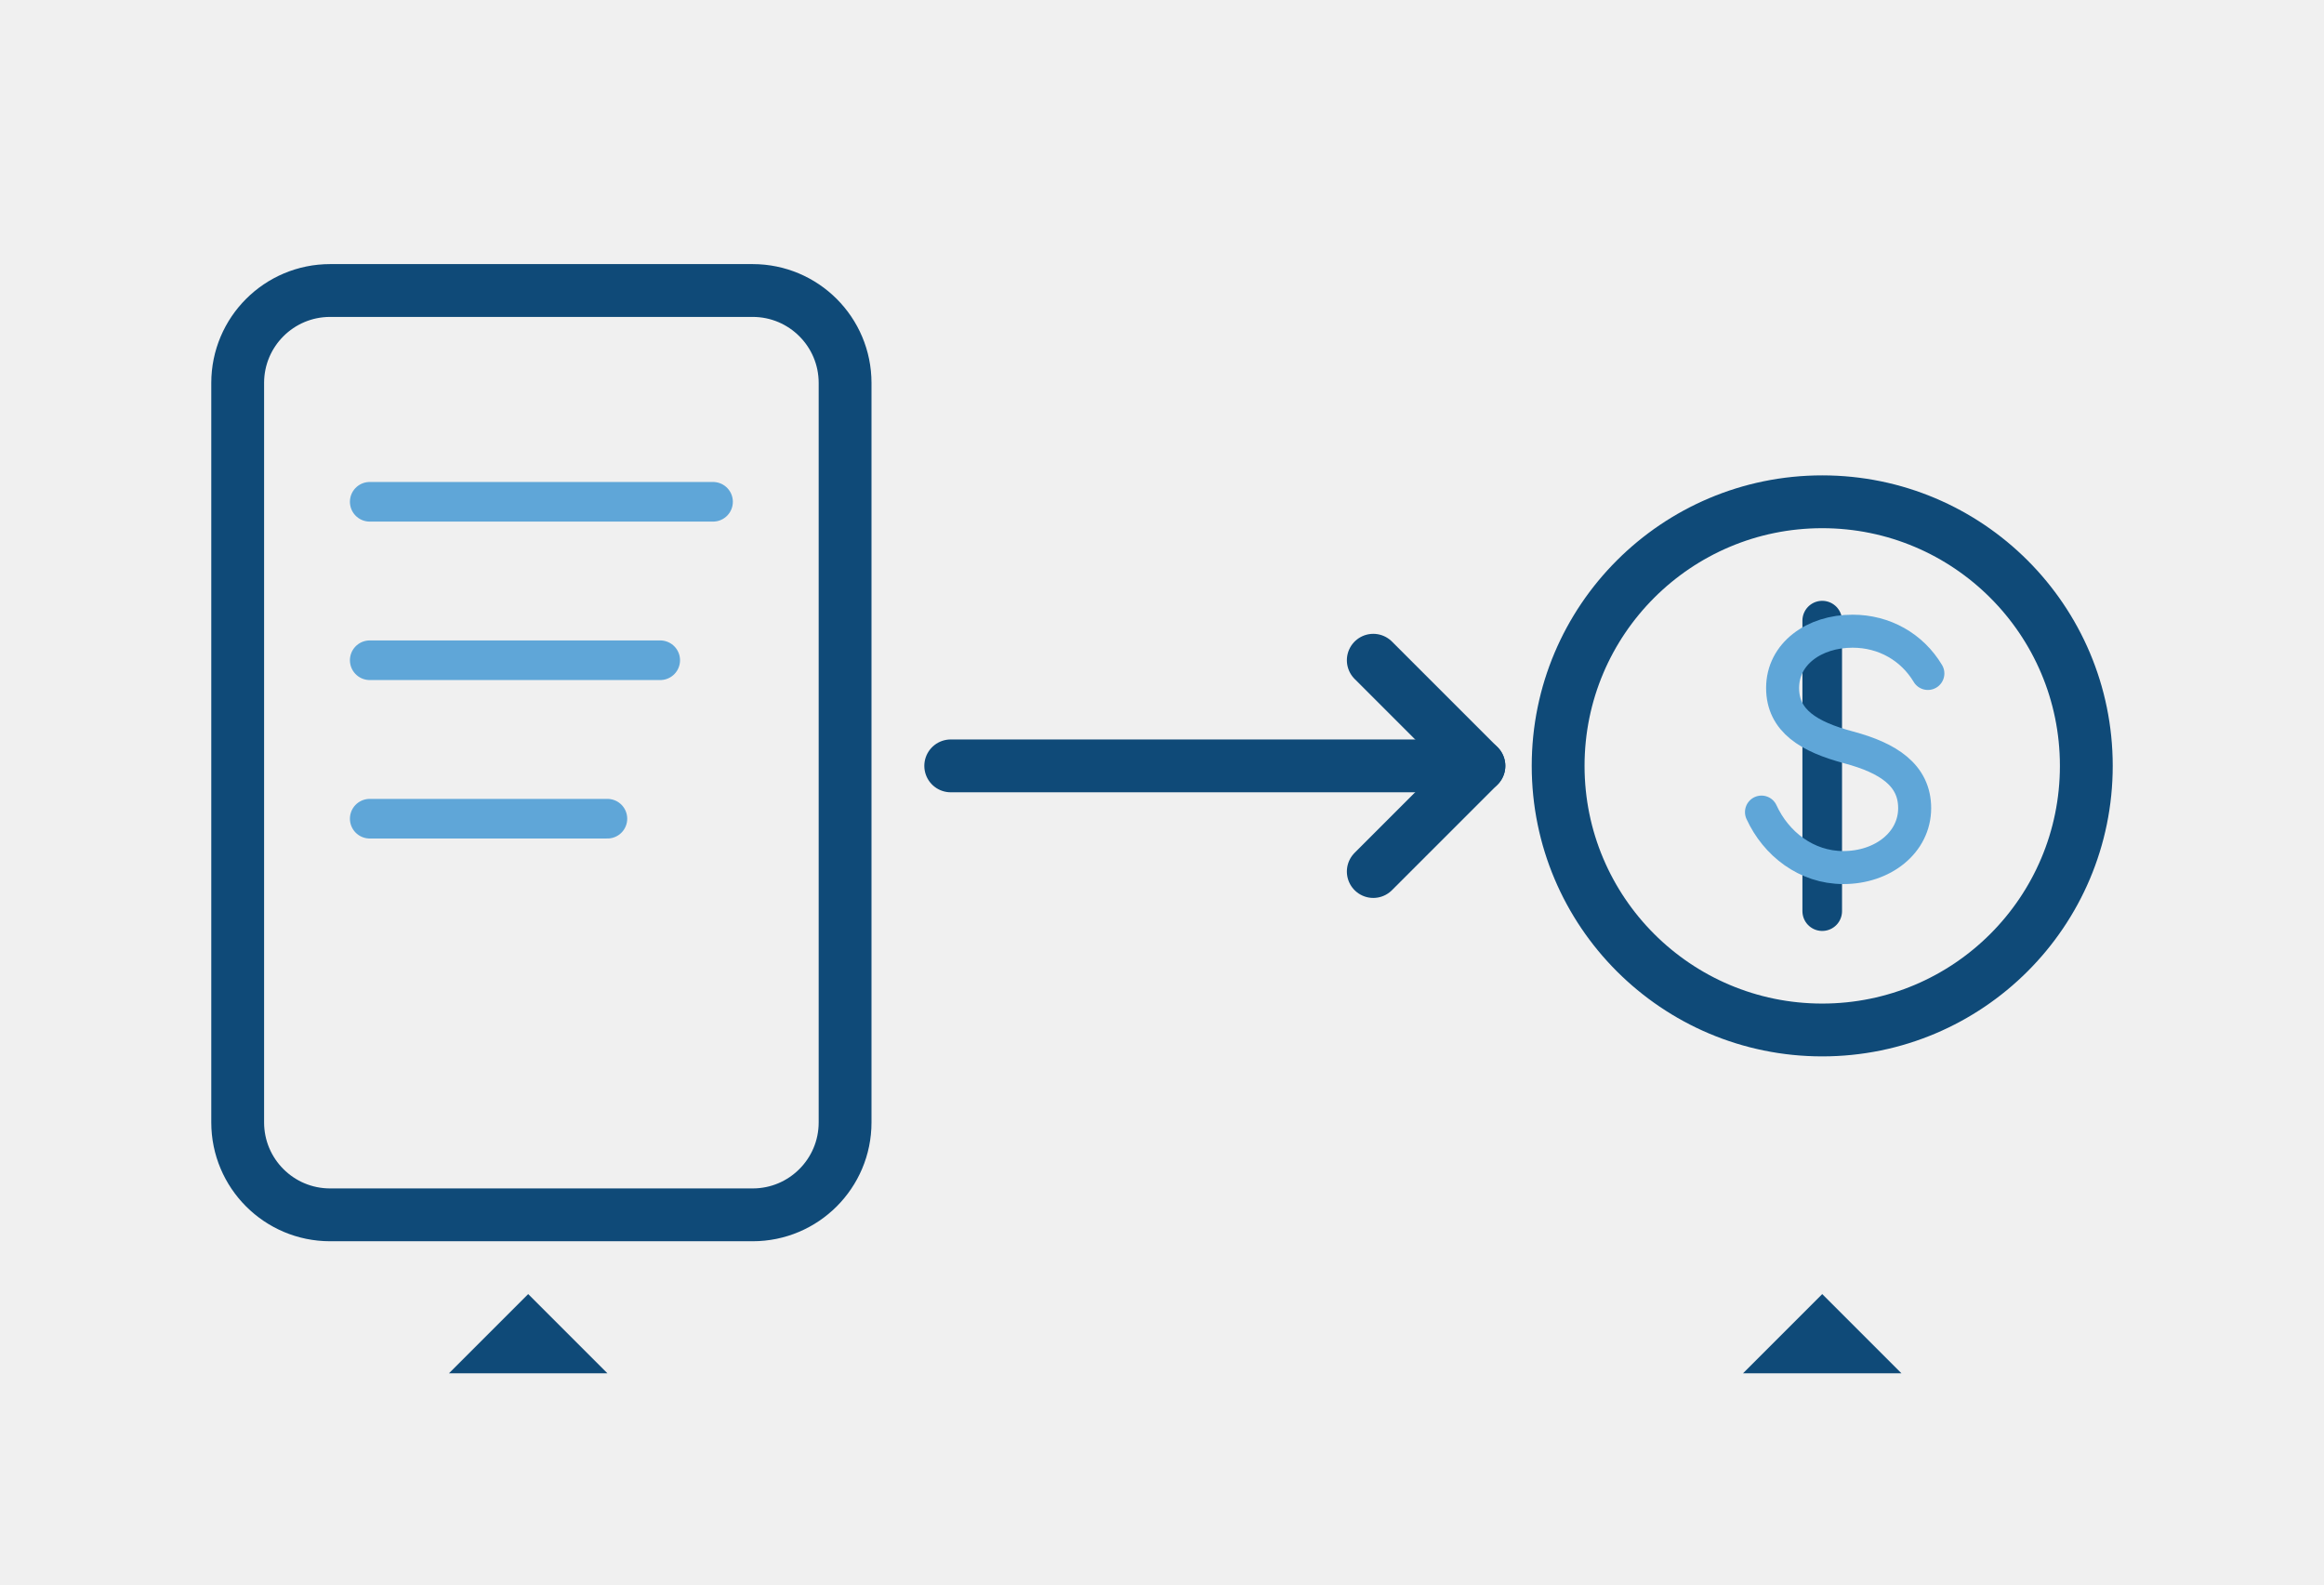
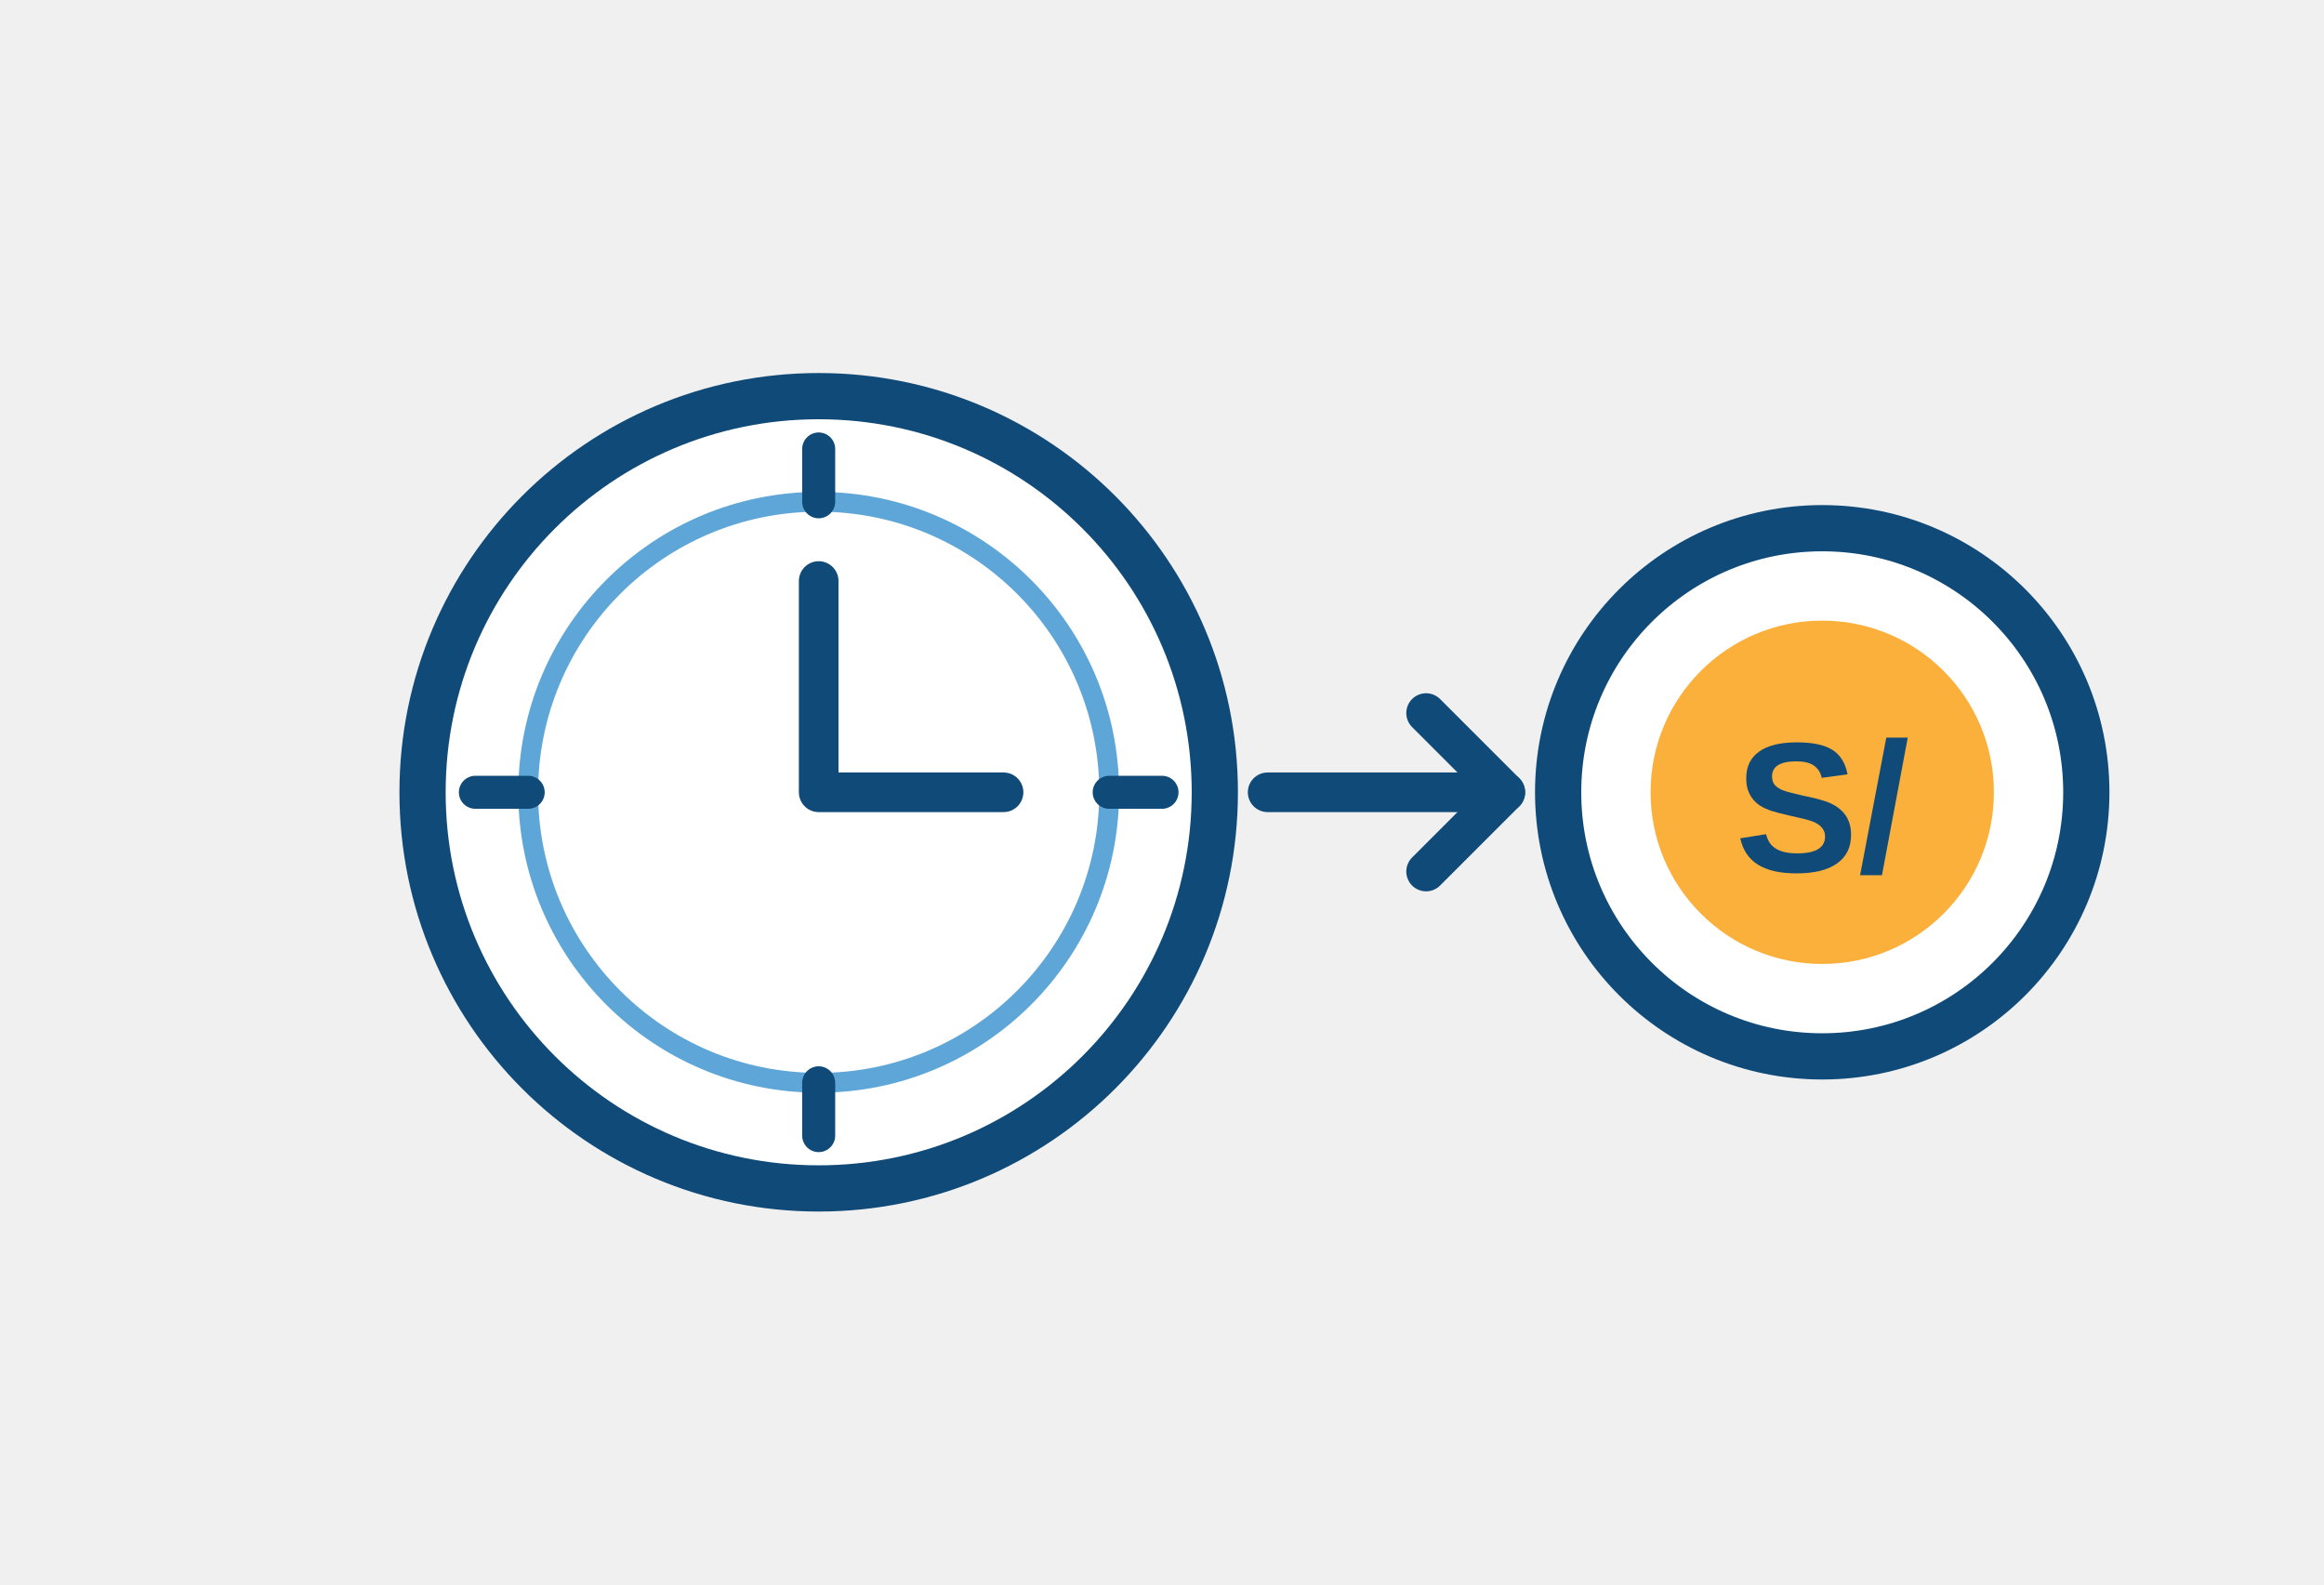
<svg xmlns="http://www.w3.org/2000/svg" width="176" height="120" viewBox="0 0 176 120" fill="none">
-   <rect x="18" y="22" width="46" height="70" rx="7" stroke="#0F4A78" stroke-width="4" />
-   <path d="M28 38H54M28 50H50M28 62H46" stroke="#5FA6D8" stroke-width="3" stroke-linecap="round" />
-   <path d="M72 58H112" stroke="#0F4A78" stroke-width="4" stroke-linecap="round" />
-   <path d="M104 50L112 58L104 66" stroke="#0F4A78" stroke-width="4" stroke-linecap="round" stroke-linejoin="round" />
-   <circle cx="138" cy="58" r="20" stroke="#0F4A78" stroke-width="4" />
-   <path d="M138 47V69" stroke="#0F4A78" stroke-width="3" stroke-linecap="round" />
-   <path d="M146 51C144.8 49 142.7 47.8 140.3 47.8C137.4 47.8 135 49.5 135 52.1C135 54.6 137 55.8 140 56.6C143 57.4 145 58.7 145 61.2C145 63.8 142.6 65.7 139.6 65.7C136.8 65.7 134.5 63.9 133.4 61.5" stroke="#5FA6D8" stroke-width="2.5" stroke-linecap="round" />
-   <path d="M40 98L34 104H46L40 98Z" fill="#0F4A78" />
-   <path d="M138 98L132 104H144L138 98Z" fill="#0F4A78" />
+   <circle cx="62" cy="60" r="30" fill="#ffffff" stroke="#0F4A78" stroke-width="3.5" />
+   <circle cx="62" cy="60" r="22" stroke="#5FA6D8" stroke-width="1.5" />
+   <path d="M62 34V38" stroke="#0F4A78" stroke-width="2.5" stroke-linecap="round" />
+   <path d="M62 82V86" stroke="#0F4A78" stroke-width="2.5" stroke-linecap="round" />
+   <path d="M36 60H40" stroke="#0F4A78" stroke-width="2.5" stroke-linecap="round" />
+   <path d="M84 60H88" stroke="#0F4A78" stroke-width="2.5" stroke-linecap="round" />
+   <path d="M62 44V60L76 60" stroke="#0F4A78" stroke-width="3" stroke-linecap="round" stroke-linejoin="round" />
+   <path d="M96 60H114" stroke="#0F4A78" stroke-width="3" stroke-linecap="round" />
+   <path d="M108 54L114 60L108 66" stroke="#0F4A78" stroke-width="3" stroke-linecap="round" stroke-linejoin="round" />
+   <circle cx="138" cy="60" r="20" fill="#ffffff" stroke="#0F4A78" stroke-width="3.5" />
+   <circle cx="138" cy="60" r="13" fill="#fbb03b" />
+   <text x="138" y="66" text-anchor="middle" font-family="Arial, Helvetica, sans-serif" font-size="14" font-weight="700" fill="#0F4A78">S/</text>
</svg>
